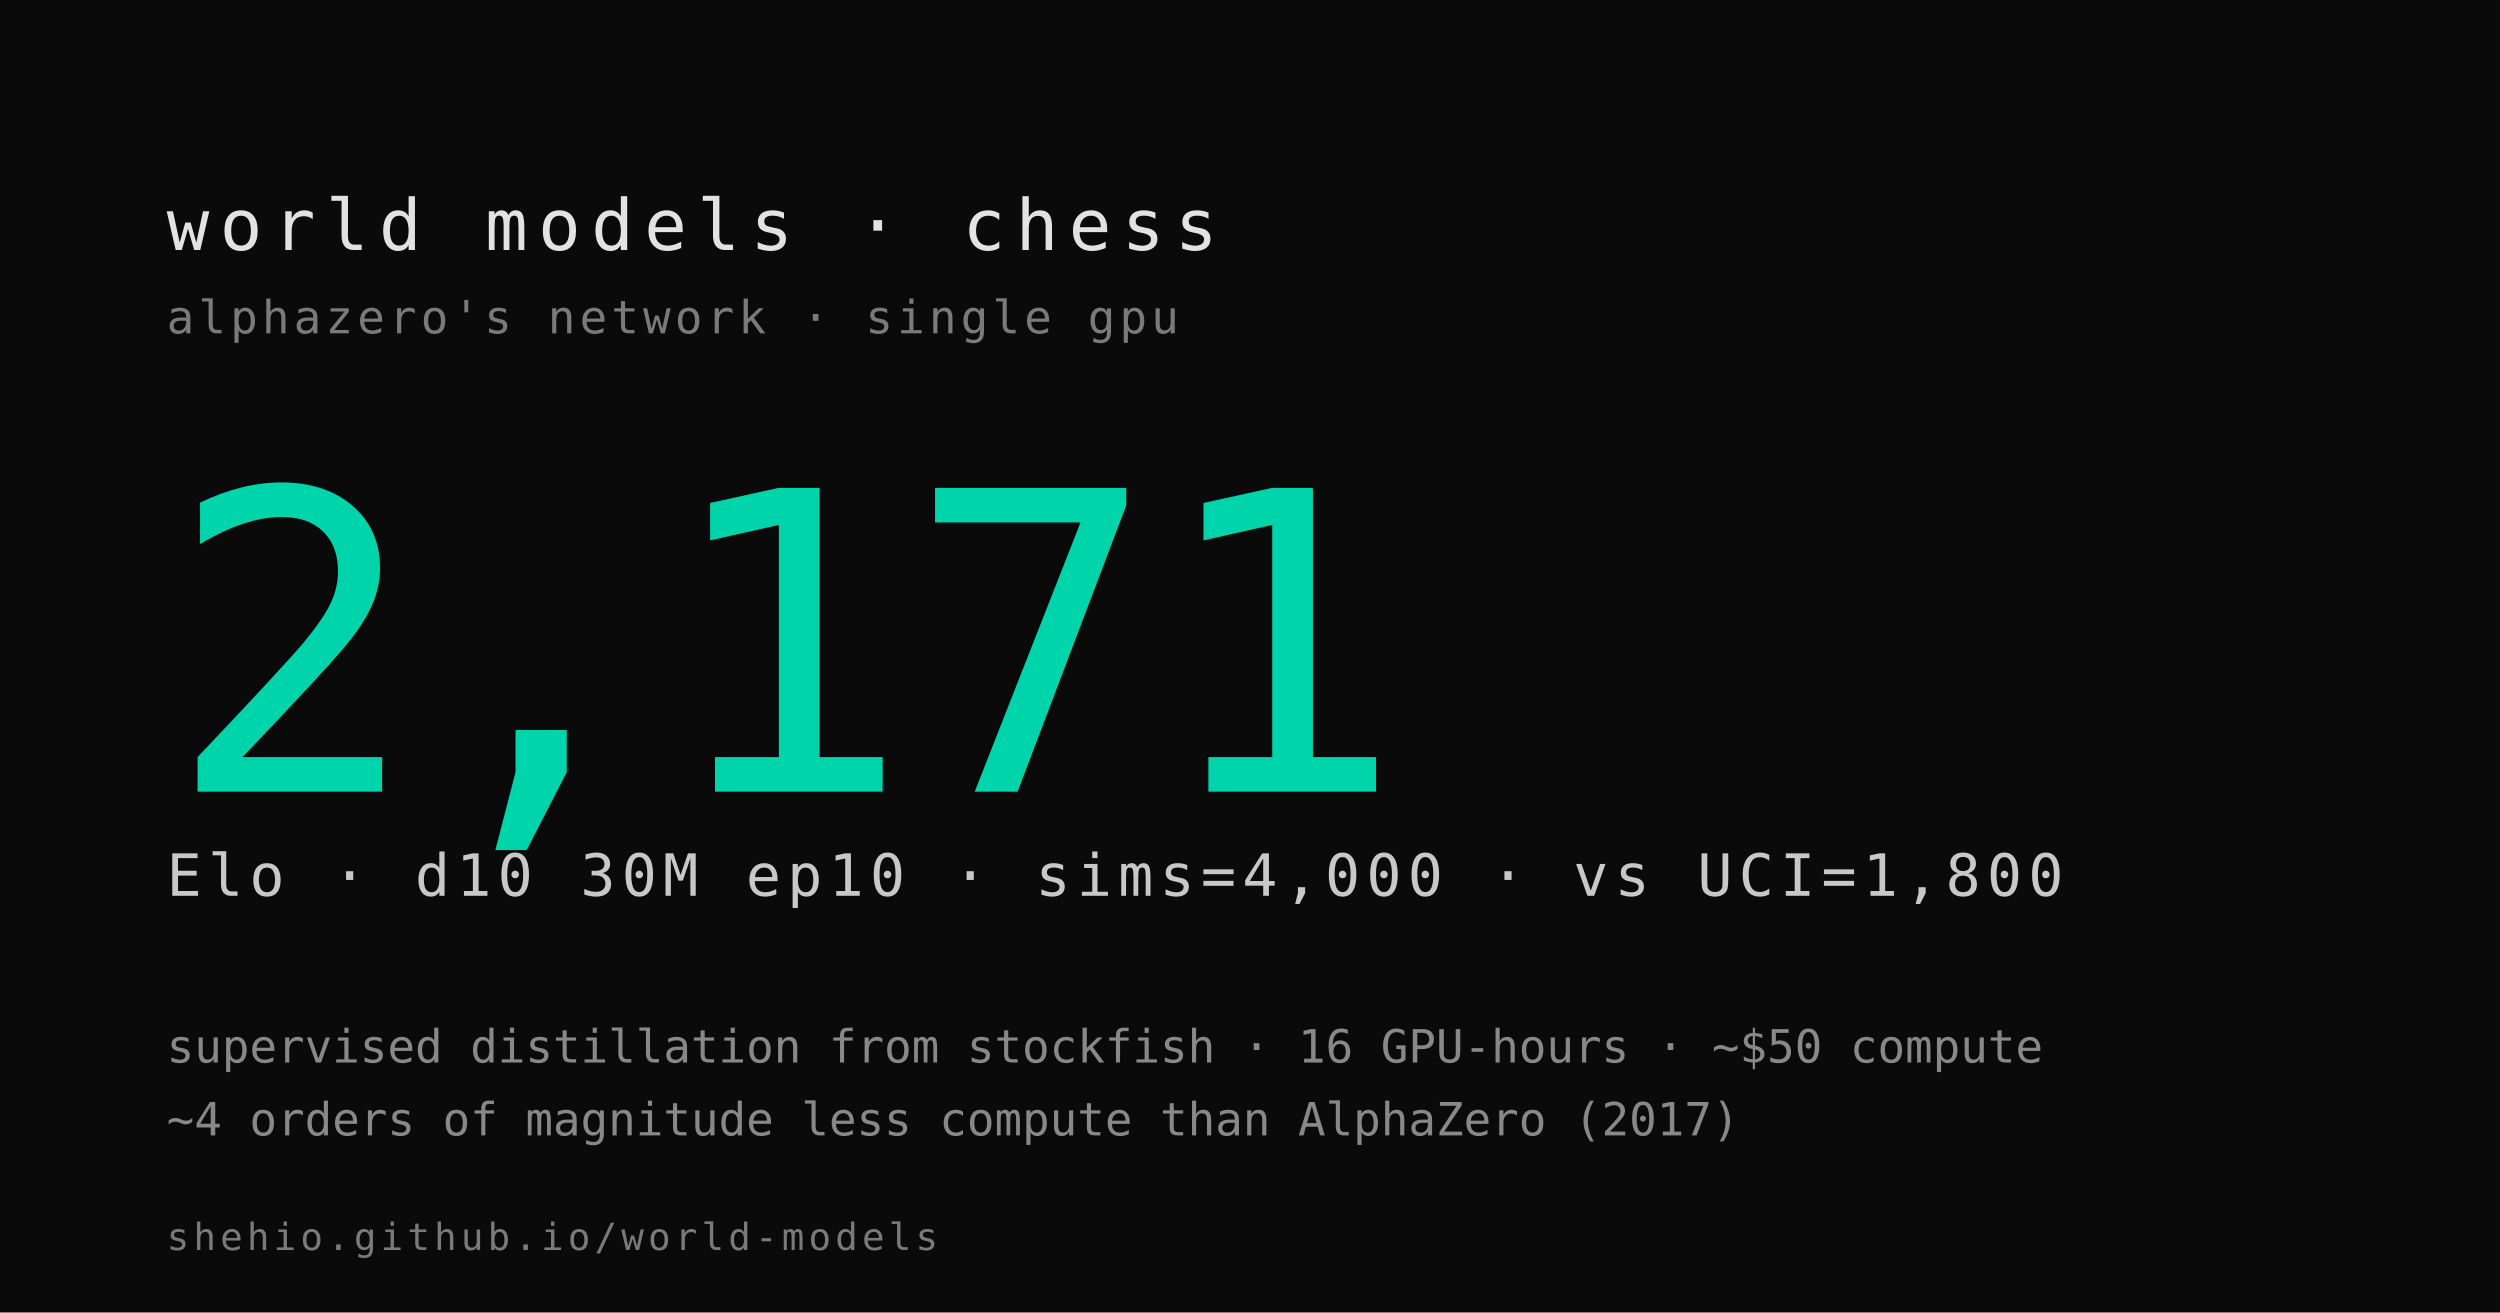
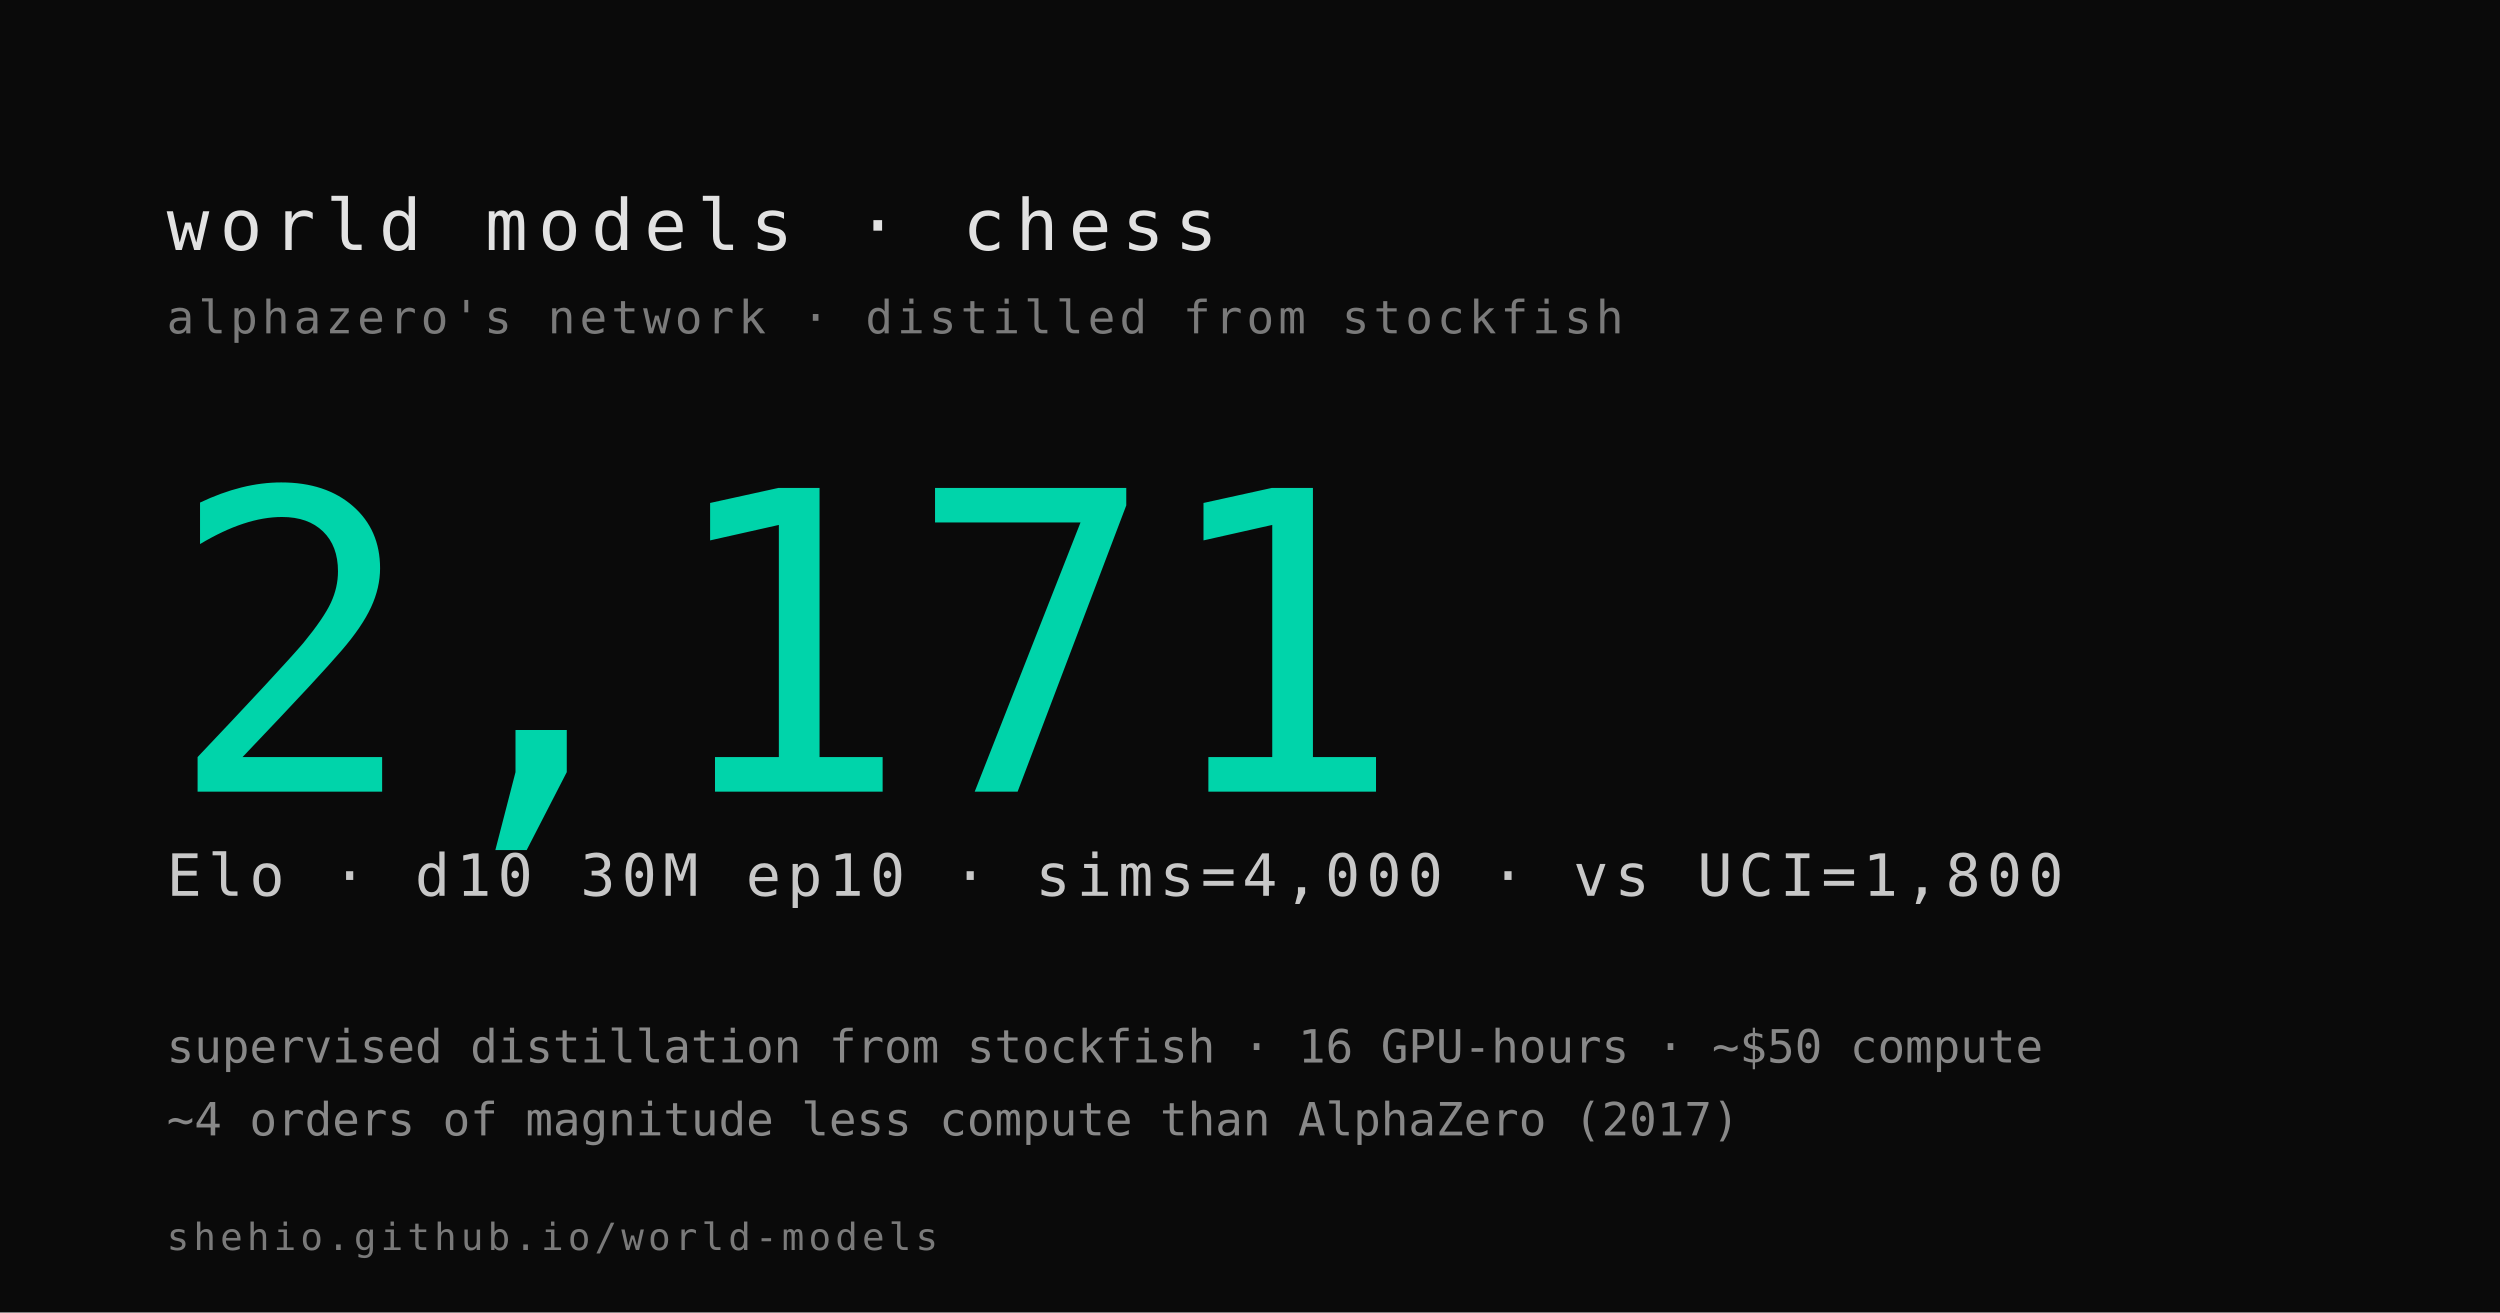
<svg xmlns="http://www.w3.org/2000/svg" viewBox="0 0 1200 630" width="1200" height="630">
  <rect width="1200" height="630" fill="#0a0a0a" />
  <g font-family="ui-monospace, monospace" fill="#e2e2e2">
    <text x="80" y="120" font-size="34" letter-spacing="5" font-weight="300">world models · chess</text>
-     <text x="80" y="160" font-size="22" fill="#7a7a7a" letter-spacing="2">alphazero's network · single gpu</text>
+     <text x="80" y="160" font-size="22" fill="#7a7a7a" letter-spacing="2">alphazero's network · distilled from stockfish</text>
    <text x="80" y="380" font-size="200" letter-spacing="-2" font-weight="300" fill="#00d4aa">2,171</text>
    <text x="80" y="430" font-size="28" fill="#c8c8c8" letter-spacing="3">Elo · d10 30M ep10 · sims=4,000 · vs UCI=1,800</text>
    <text x="80" y="510" font-size="22" fill="#888">supervised distillation from stockfish · 16 GPU-hours · ~$50 compute</text>
    <text x="80" y="545" font-size="22" fill="#888">~4 orders of magnitude less compute than AlphaZero (2017)</text>
    <text x="80" y="600" font-size="18" fill="#7a7a7a" letter-spacing="2">shehio.github.io/world-models</text>
  </g>
</svg>
